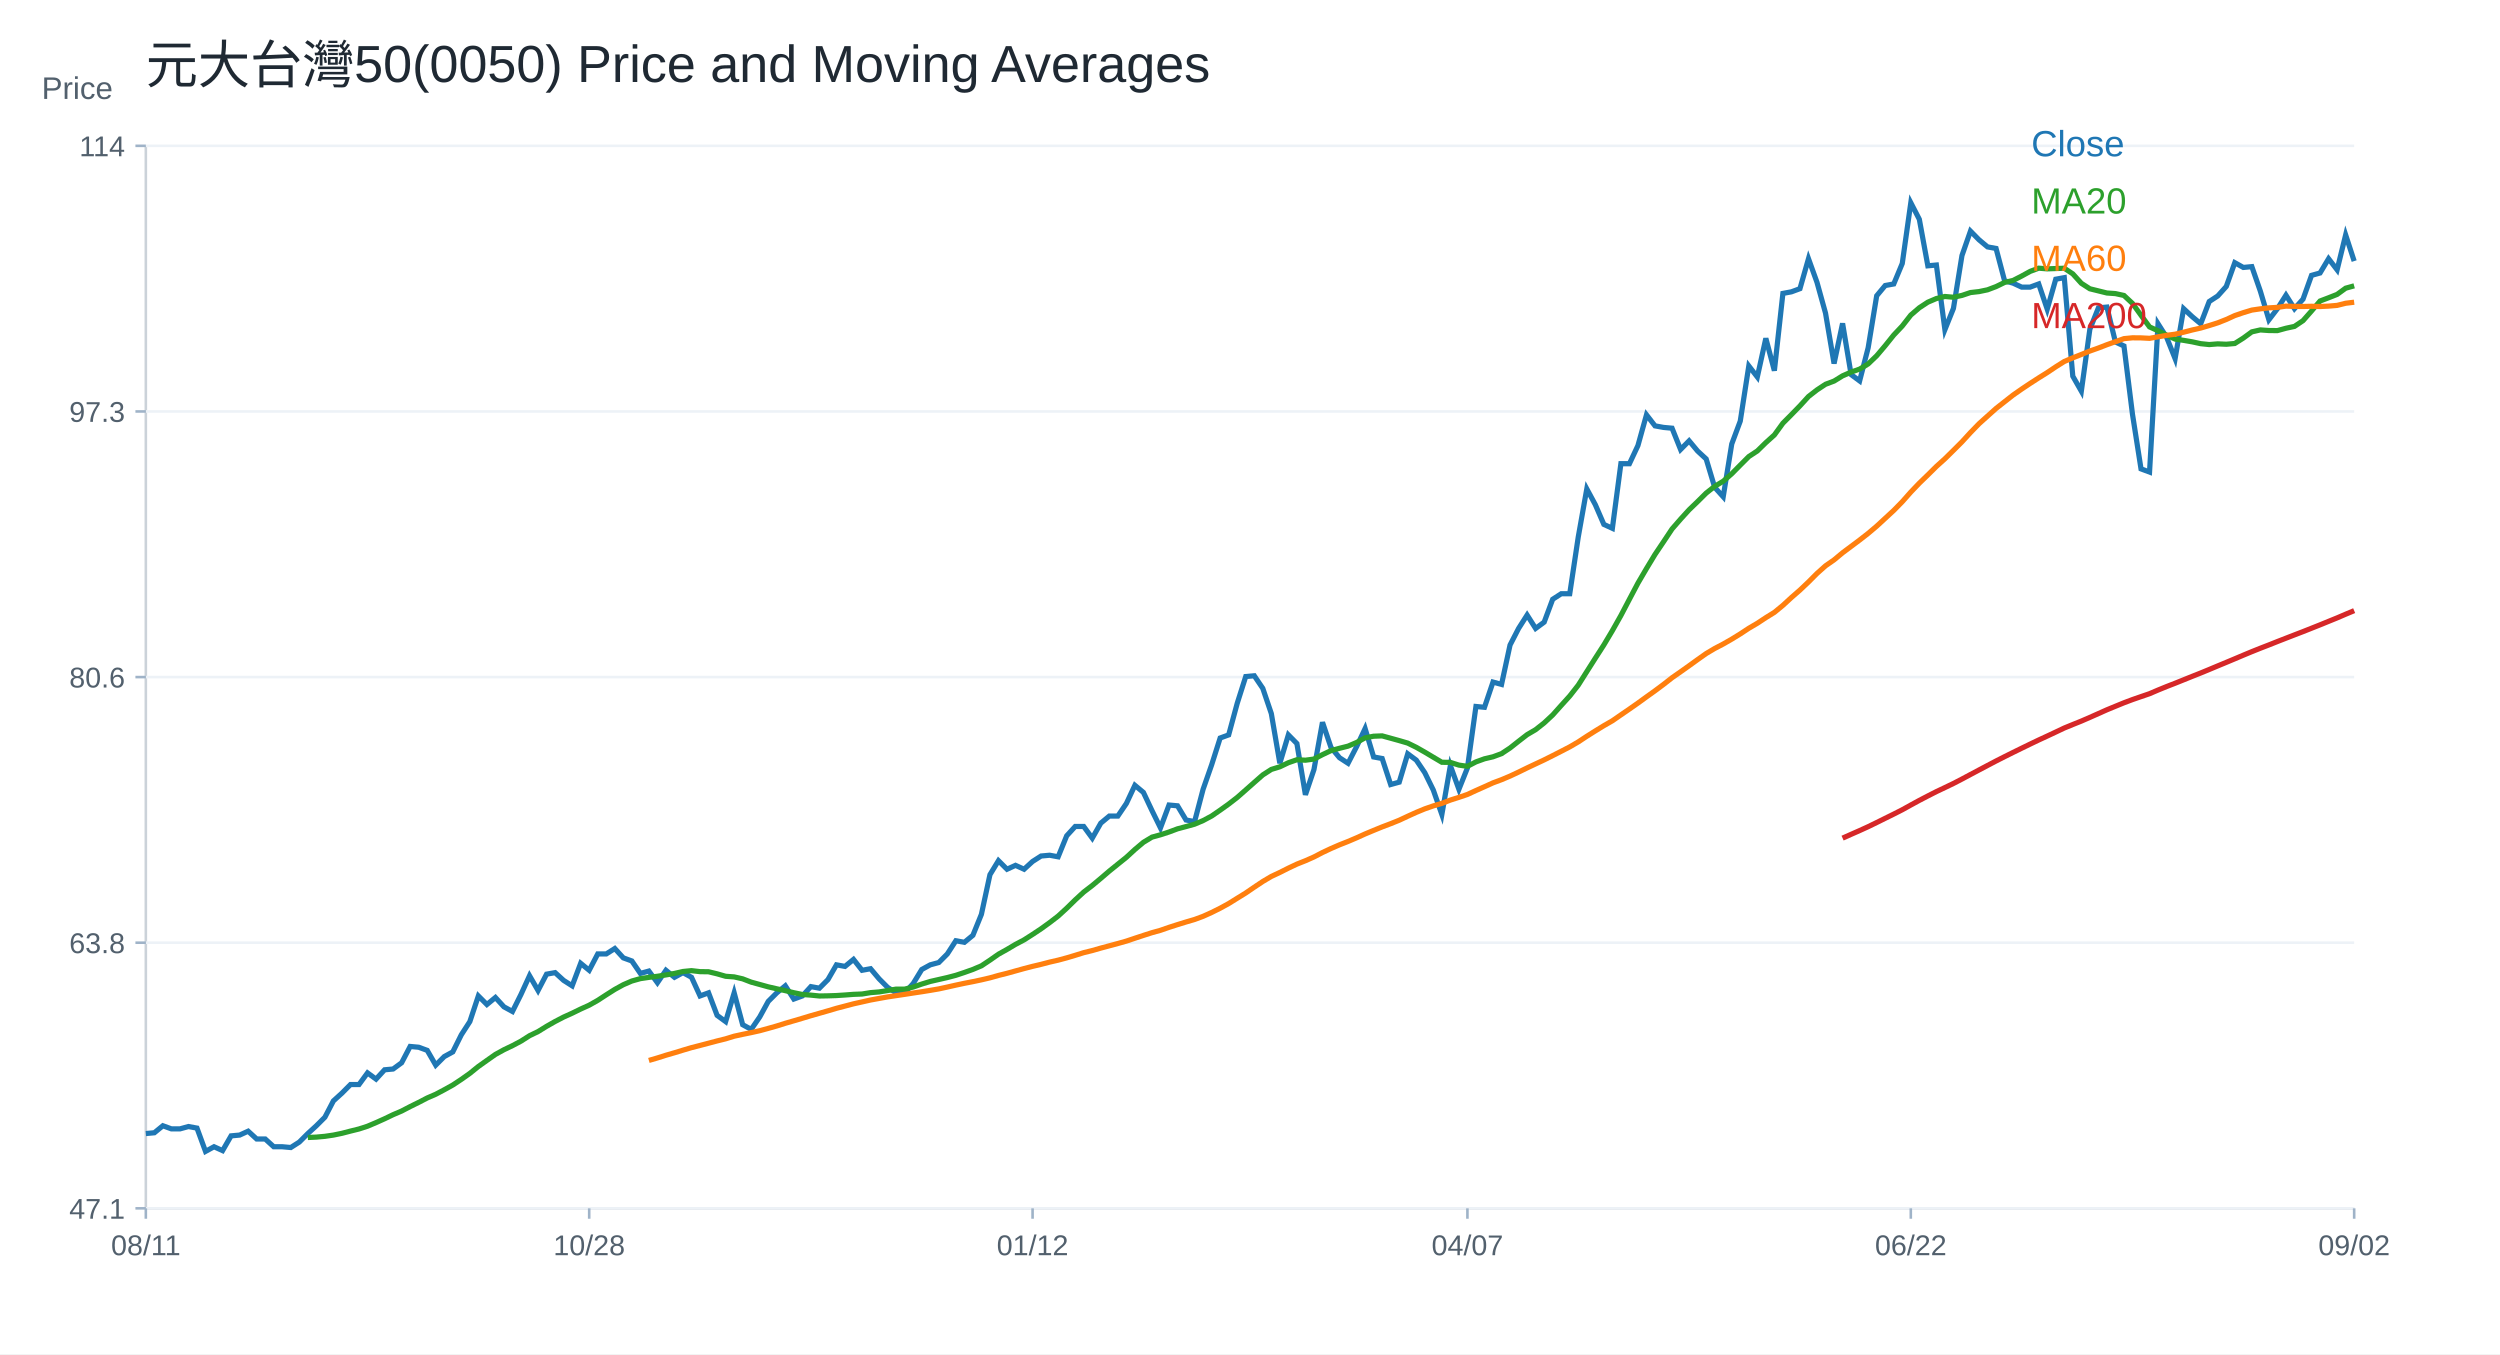
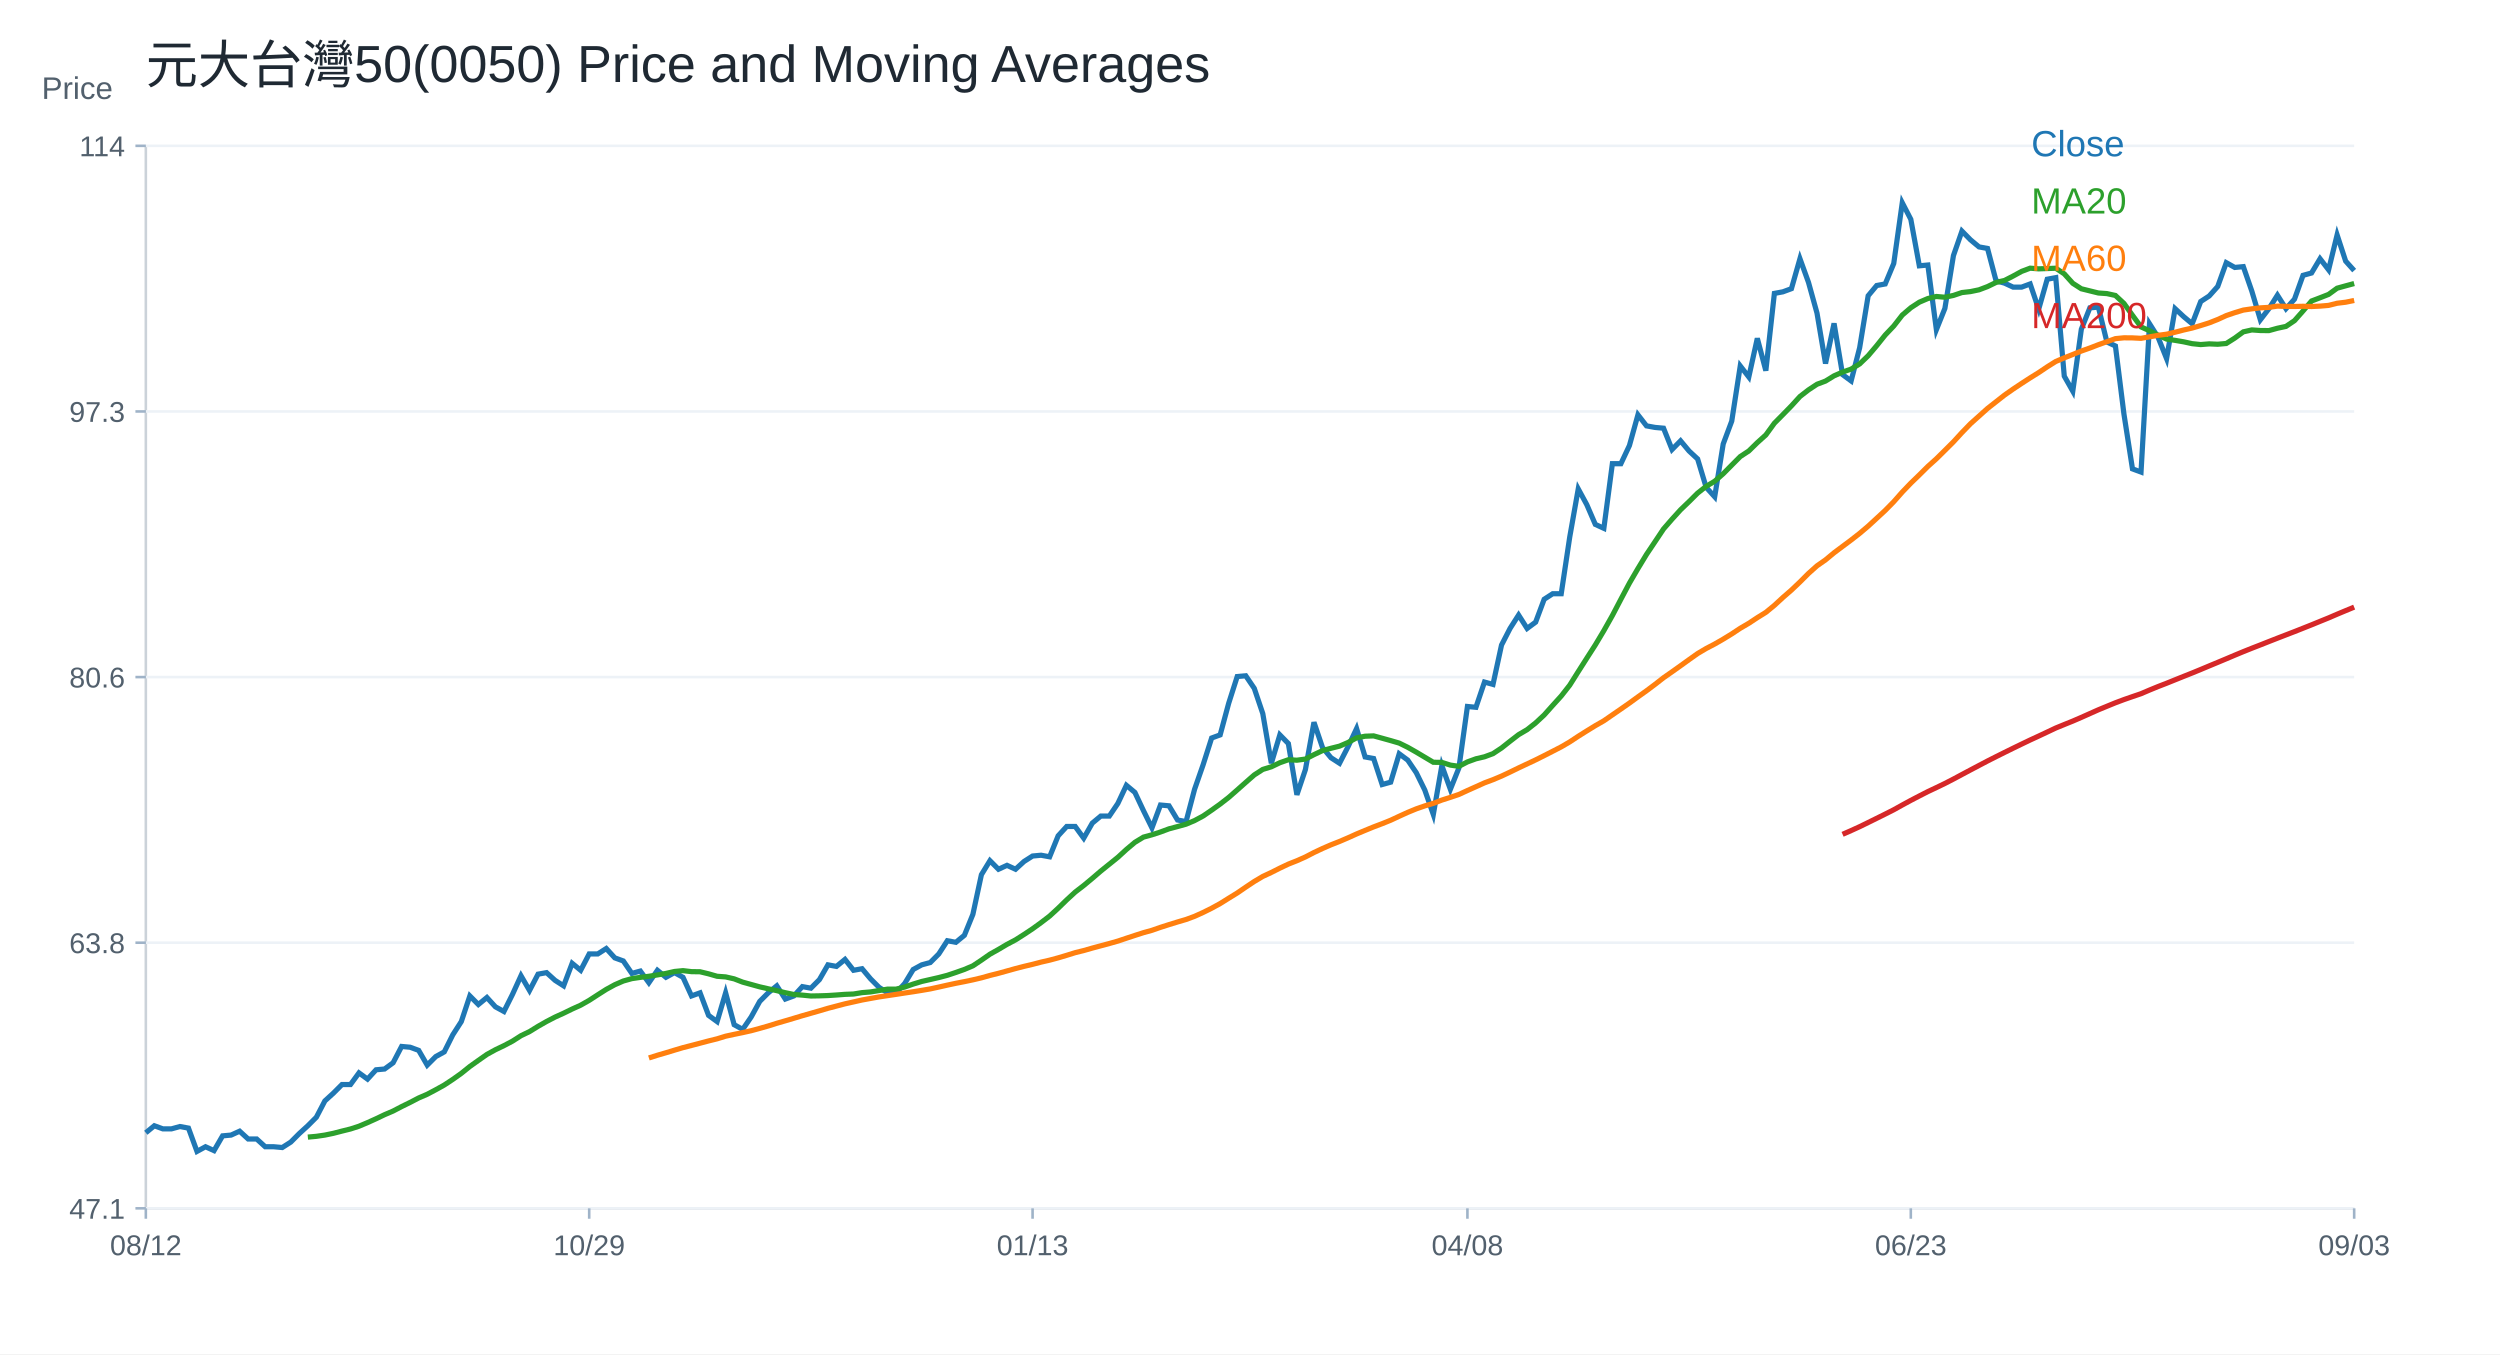
<svg xmlns="http://www.w3.org/2000/svg" width="960" height="520" viewBox="0 0 960 520">
  <rect width="100%" height="100%" fill="white" />
  <text x="56.00" y="32.00" font-size="20" font-family="Arial" fill="#1f2933" text-anchor="start">元大台灣50(0050) Price and Moving Averages</text>
  <line x1="56" y1="464" x2="904" y2="464" stroke="#cbd2d9" />
  <line x1="56" y1="56" x2="56" y2="464" stroke="#cbd2d9" />
  <text x="16.00" y="38.00" font-size="12" font-family="Arial" fill="#52606d" text-anchor="start">Price</text>
  <line x1="56" y1="464.00" x2="904" y2="464.00" stroke="#edf2f7" />
  <line x1="52" y1="464.00" x2="56" y2="464.00" stroke="#9fb3c8" />
  <text x="48.00" y="468.00" font-size="11" font-family="Arial" fill="#52606d" text-anchor="end">47.1</text>
  <line x1="56" y1="362.00" x2="904" y2="362.00" stroke="#edf2f7" />
  <line x1="52" y1="362.00" x2="56" y2="362.00" stroke="#9fb3c8" />
  <text x="48.00" y="366.00" font-size="11" font-family="Arial" fill="#52606d" text-anchor="end">63.8</text>
  <line x1="56" y1="260.00" x2="904" y2="260.00" stroke="#edf2f7" />
  <line x1="52" y1="260.00" x2="56" y2="260.00" stroke="#9fb3c8" />
  <text x="48.00" y="264.00" font-size="11" font-family="Arial" fill="#52606d" text-anchor="end">80.6</text>
  <line x1="56" y1="158.00" x2="904" y2="158.00" stroke="#edf2f7" />
  <line x1="52" y1="158.00" x2="56" y2="158.00" stroke="#9fb3c8" />
  <text x="48.00" y="162.00" font-size="11" font-family="Arial" fill="#52606d" text-anchor="end">97.3</text>
  <line x1="56" y1="56.00" x2="904" y2="56.00" stroke="#edf2f7" />
  <line x1="52" y1="56.00" x2="56" y2="56.00" stroke="#9fb3c8" />
  <text x="48.00" y="60.00" font-size="11" font-family="Arial" fill="#52606d" text-anchor="end">114</text>
  <line x1="56.00" y1="464" x2="56.00" y2="468" stroke="#9fb3c8" />
-   <text x="56.00" y="482.00" font-size="11" font-family="Arial" fill="#52606d" text-anchor="middle">08/11</text>
+   <text x="56.00" y="482.00" font-size="11" font-family="Arial" fill="#52606d" text-anchor="middle">08/12</text>
  <line x1="226.25" y1="464" x2="226.25" y2="468" stroke="#9fb3c8" />
-   <text x="226.25" y="482.00" font-size="11" font-family="Arial" fill="#52606d" text-anchor="middle">10/28</text>
+   <text x="226.25" y="482.00" font-size="11" font-family="Arial" fill="#52606d" text-anchor="middle">10/29</text>
  <line x1="396.51" y1="464" x2="396.51" y2="468" stroke="#9fb3c8" />
-   <text x="396.51" y="482.00" font-size="11" font-family="Arial" fill="#52606d" text-anchor="middle">01/12</text>
+   <text x="396.51" y="482.00" font-size="11" font-family="Arial" fill="#52606d" text-anchor="middle">01/13</text>
  <line x1="563.49" y1="464" x2="563.49" y2="468" stroke="#9fb3c8" />
-   <text x="563.49" y="482.00" font-size="11" font-family="Arial" fill="#52606d" text-anchor="middle">04/07</text>
+   <text x="563.49" y="482.00" font-size="11" font-family="Arial" fill="#52606d" text-anchor="middle">04/08</text>
  <line x1="733.75" y1="464" x2="733.75" y2="468" stroke="#9fb3c8" />
-   <text x="733.75" y="482.00" font-size="11" font-family="Arial" fill="#52606d" text-anchor="middle">06/22</text>
+   <text x="733.75" y="482.00" font-size="11" font-family="Arial" fill="#52606d" text-anchor="middle">06/23</text>
  <line x1="904.00" y1="464" x2="904.00" y2="468" stroke="#9fb3c8" />
-   <text x="904.00" y="482.00" font-size="11" font-family="Arial" fill="#52606d" text-anchor="middle">09/02</text>
-   <polyline fill="none" stroke="#1f77b4" stroke-width="2" points="56.00,435.28 59.27,434.98 62.55,432.29 65.82,433.49 69.10,433.49 72.37,432.59 75.64,433.19 78.92,442.14 82.19,440.35 85.47,441.84 88.74,436.17 92.02,435.87 95.29,434.38 98.56,437.37 101.84,437.37 105.11,440.35 108.39,440.35 111.66,440.65 114.93,438.56 118.21,435.28 121.48,432.29 124.76,429.01 128.03,422.74 131.31,419.76 134.58,416.47 137.85,416.47 141.13,411.99 144.40,414.38 147.68,410.80 150.95,410.50 154.22,408.11 157.50,401.84 160.77,402.14 164.05,403.34 167.32,409.01 170.59,405.73 173.87,403.93 177.14,397.37 180.42,392.29 183.69,382.44 186.97,385.73 190.24,383.04 193.51,386.62 196.79,388.41 200.06,381.85 203.34,374.68 206.61,380.35 209.88,374.08 213.16,373.49 216.43,376.47 219.71,378.56 222.98,369.91 226.25,372.59 229.53,366.32 232.80,366.32 236.08,364.23 239.35,367.82 242.63,369.01 245.90,373.79 249.17,372.89 252.45,377.37 255.72,372.59 259.00,375.28 262.27,373.49 265.54,375.28 268.82,382.44 272.09,381.25 275.37,389.90 278.64,392.29 281.92,381.25 285.19,393.49 288.46,395.28 291.74,390.50 295.01,384.53 298.29,381.25 301.56,378.56 304.83,383.64 308.11,382.44 311.38,378.86 314.66,379.46 317.93,376.17 321.20,370.50 324.48,371.10 327.75,368.41 331.03,372.59 334.30,371.99 337.58,375.88 340.85,379.16 344.12,381.25 347.40,381.25 350.67,377.67 353.95,372.29 357.22,370.50 360.49,369.61 363.77,366.32 367.04,361.25 370.32,361.85 373.59,359.16 376.86,351.10 380.14,335.88 383.41,330.50 386.69,333.79 389.96,332.29 393.24,333.79 396.51,330.80 399.78,328.71 403.06,328.41 406.33,329.01 409.61,320.95 412.88,317.37 416.15,317.37 419.43,321.85 422.70,316.09 425.98,313.37 429.25,313.37 432.53,308.53 435.80,301.56 439.07,304.29 442.35,311.25 445.62,317.91 448.90,309.13 452.17,309.43 455.44,314.88 458.72,315.49 461.99,303.08 465.27,293.69 468.54,283.40 471.81,282.19 475.09,270.08 478.36,259.79 481.64,259.49 484.91,264.33 488.19,274.02 491.46,293.09 494.73,282.19 498.01,285.52 501.28,305.20 504.56,295.51 507.83,277.35 511.10,287.03 514.38,290.97 517.65,293.09 520.93,286.73 524.20,279.77 527.47,290.67 530.75,291.27 534.02,301.26 537.30,300.35 540.57,289.46 543.85,291.88 547.12,296.72 550.39,303.38 553.67,312.76 556.94,294.00 560.22,303.08 563.49,294.90 566.76,271.29 570.04,271.60 573.31,261.91 576.59,262.82 579.86,247.68 583.14,241.32 586.41,236.18 589.68,241.32 592.96,238.90 596.23,230.12 599.51,228.00 602.78,228.00 606.05,206.21 609.33,187.74 612.60,193.80 615.88,201.37 619.15,202.88 622.42,178.06 625.70,178.06 628.97,171.09 632.25,159.29 635.52,163.53 638.80,164.13 642.07,164.43 645.34,172.61 648.62,169.28 651.89,173.21 655.17,176.24 658.44,187.14 661.71,190.77 664.99,170.49 668.26,161.71 671.54,140.52 674.81,144.76 678.08,129.92 681.36,142.34 684.63,112.67 687.91,112.06 691.18,110.85 694.46,99.35 697.73,108.43 701.00,120.24 704.28,139.61 707.55,124.17 710.83,143.85 714.10,146.27 717.37,133.56 720.65,113.58 723.92,109.64 727.20,109.04 730.47,101.17 733.75,77.86 737.02,84.21 740.29,102.07 743.57,101.77 746.84,126.59 750.12,118.42 753.39,98.14 756.66,88.75 759.94,92.08 763.21,94.81 766.49,95.41 769.76,107.83 773.03,108.73 776.31,110.25 779.58,110.25 782.86,109.04 786.13,118.72 789.41,107.22 792.68,106.62 795.95,144.45 799.23,150.21 802.50,126.45 805.78,118.23 809.05,117.92 812.32,131.32 815.60,132.85 818.87,159.04 822.15,180.05 825.42,181.27 828.69,124.32 831.97,129.50 835.24,137.72 838.52,118.53 841.79,121.58 845.07,124.32 848.34,115.79 851.61,113.66 854.89,110.00 858.16,100.87 861.44,102.70 864.71,102.39 867.98,111.83 871.26,122.80 874.53,118.53 877.81,113.35 881.08,118.53 884.36,114.88 887.63,105.74 890.90,104.83 894.18,99.35 897.45,103.61 900.73,90.21 904.00,100.26" />
+   <text x="904.00" y="482.00" font-size="11" font-family="Arial" fill="#52606d" text-anchor="middle">09/03</text>
+   <polyline fill="none" stroke="#1f77b4" stroke-width="2" points="56.00,434.98 59.27,432.29 62.55,433.49 65.82,433.49 69.10,432.59 72.37,433.19 75.64,442.14 78.92,440.35 82.19,441.84 85.47,436.17 88.74,435.87 92.02,434.38 95.29,437.37 98.56,437.37 101.84,440.35 105.11,440.35 108.39,440.65 111.66,438.56 114.93,435.28 118.21,432.29 121.48,429.01 124.76,422.74 128.03,419.76 131.31,416.47 134.58,416.47 137.85,411.99 141.13,414.38 144.40,410.80 147.68,410.50 150.95,408.11 154.22,401.84 157.50,402.14 160.77,403.34 164.05,409.01 167.32,405.73 170.59,403.93 173.87,397.37 177.14,392.29 180.42,382.44 183.69,385.73 186.97,383.04 190.24,386.62 193.51,388.41 196.79,381.85 200.06,374.68 203.34,380.35 206.61,374.08 209.88,373.49 213.16,376.47 216.43,378.56 219.71,369.91 222.98,372.59 226.25,366.32 229.53,366.32 232.80,364.23 236.08,367.82 239.35,369.01 242.63,373.79 245.90,372.89 249.17,377.37 252.45,372.59 255.72,375.28 259.00,373.49 262.27,375.28 265.54,382.44 268.82,381.25 272.09,389.90 275.37,392.29 278.64,381.25 281.92,393.49 285.19,395.28 288.46,390.50 291.74,384.53 295.01,381.25 298.29,378.56 301.56,383.64 304.83,382.44 308.11,378.86 311.38,379.46 314.66,376.17 317.93,370.50 321.20,371.10 324.48,368.41 327.75,372.59 331.03,371.99 334.30,375.88 337.58,379.16 340.85,381.25 344.12,381.25 347.40,377.67 350.67,372.29 353.95,370.50 357.22,369.61 360.49,366.32 363.77,361.25 367.04,361.85 370.32,359.16 373.59,351.10 376.86,335.88 380.14,330.50 383.41,333.79 386.69,332.29 389.96,333.79 393.24,330.80 396.51,328.71 399.78,328.41 403.06,329.01 406.33,320.95 409.61,317.37 412.88,317.37 416.15,321.85 419.43,316.09 422.70,313.37 425.98,313.37 429.25,308.53 432.53,301.56 435.80,304.29 439.07,311.25 442.35,317.91 445.62,309.13 448.90,309.43 452.17,314.88 455.44,315.49 458.72,303.08 461.99,293.69 465.27,283.40 468.54,282.19 471.81,270.08 475.09,259.79 478.36,259.49 481.64,264.33 484.91,274.02 488.19,293.09 491.46,282.19 494.73,285.52 498.01,305.20 501.28,295.51 504.56,277.35 507.83,287.03 511.10,290.97 514.38,293.09 517.65,286.73 520.93,279.77 524.20,290.67 527.47,291.27 530.75,301.26 534.02,300.35 537.30,289.46 540.57,291.88 543.85,296.72 547.12,303.38 550.39,312.76 553.67,294.00 556.94,303.08 560.22,294.90 563.49,271.29 566.76,271.60 570.04,261.91 573.31,262.82 576.59,247.68 579.86,241.32 583.14,236.18 586.41,241.32 589.68,238.90 592.96,230.12 596.23,228.00 599.51,228.00 602.78,206.21 606.05,187.74 609.33,193.80 612.60,201.37 615.88,202.88 619.15,178.06 622.42,178.06 625.70,171.09 628.97,159.29 632.25,163.53 635.52,164.13 638.80,164.43 642.07,172.61 645.34,169.28 648.62,173.21 651.89,176.24 655.17,187.14 658.44,190.77 661.71,170.49 664.99,161.71 668.26,140.52 671.54,144.76 674.81,129.92 678.08,142.34 681.36,112.67 684.63,112.06 687.91,110.85 691.18,99.35 694.46,108.43 697.73,120.24 701.00,139.61 704.28,124.17 707.55,143.85 710.83,146.27 714.10,133.56 717.37,113.58 720.65,109.64 723.92,109.04 727.20,101.17 730.47,77.86 733.75,84.21 737.02,102.07 740.29,101.77 743.57,126.59 746.84,118.42 750.12,98.14 753.39,88.75 756.66,92.08 759.94,94.81 763.21,95.41 766.49,107.83 769.76,108.73 773.03,110.25 776.31,110.25 779.58,109.04 782.86,118.72 786.13,107.22 789.41,106.62 792.68,144.45 795.95,150.21 799.23,126.45 802.50,118.23 805.78,117.92 809.05,131.32 812.32,132.85 815.60,159.04 818.87,180.05 822.15,181.27 825.42,124.32 828.69,129.50 831.97,137.72 835.24,118.53 838.52,121.58 841.79,124.32 845.07,115.79 848.34,113.66 851.61,110.00 854.89,100.87 858.16,102.70 861.44,102.39 864.71,111.83 867.98,122.80 871.26,118.53 874.53,113.35 877.81,118.53 881.08,114.88 884.36,105.74 887.63,104.83 890.90,99.35 894.18,103.61 897.45,90.21 900.73,100.26 904.00,103.91" />
  <text x="780.00" y="60.00" font-size="14" font-family="Arial" fill="#1f77b4" text-anchor="start">Close</text>
-   <polyline fill="none" stroke="#2ca02c" stroke-width="2" points="118.21,436.80 121.48,436.65 124.76,436.35 128.03,435.87 131.31,435.19 134.58,434.34 137.85,433.53 141.13,432.47 144.40,431.08 147.68,429.61 150.95,428.04 154.22,426.64 157.50,424.93 160.77,423.32 164.05,421.62 167.32,420.20 170.59,418.47 173.87,416.65 177.14,414.49 180.42,412.17 183.69,409.53 186.97,407.20 190.24,404.90 193.51,403.10 196.79,401.53 200.06,399.80 203.34,397.71 206.61,396.13 209.88,394.11 213.16,392.25 216.43,390.55 219.71,389.07 222.98,387.47 226.25,385.99 229.53,384.14 232.80,382.01 236.08,379.93 239.35,378.13 242.63,376.71 245.90,375.79 249.17,375.31 252.45,374.89 255.72,374.37 259.00,373.80 262.27,373.05 265.54,372.73 268.82,373.11 272.09,373.16 275.37,373.95 278.64,374.89 281.92,375.13 285.19,375.88 288.46,377.14 291.74,378.04 295.01,378.95 298.29,379.70 301.56,380.41 304.83,381.20 308.11,381.88 311.38,382.13 314.66,382.46 317.93,382.40 321.20,382.29 324.48,382.08 327.75,381.83 331.03,381.70 334.30,381.17 337.58,380.90 340.85,380.37 344.12,379.82 347.40,379.82 350.67,379.02 353.95,377.88 357.22,376.88 360.49,376.13 363.77,375.38 367.04,374.52 370.32,373.43 373.59,372.26 376.86,370.88 380.14,368.70 383.41,366.41 386.69,364.58 389.96,362.64 393.24,360.91 396.51,358.82 399.78,356.65 403.06,354.28 406.33,351.77 409.61,348.76 412.88,345.56 416.15,342.55 419.43,340.03 422.70,337.30 425.98,334.49 429.25,331.85 432.53,329.21 435.80,326.20 439.07,323.45 442.35,321.46 445.62,320.56 448.90,319.49 452.17,318.27 455.44,317.40 458.72,316.49 461.99,315.10 465.27,313.35 468.54,311.10 471.81,308.76 475.09,306.22 478.36,303.34 481.64,300.44 484.91,297.57 488.19,295.46 491.46,294.45 494.73,292.89 498.01,291.74 501.28,291.92 504.56,291.48 507.83,289.79 511.10,288.24 514.38,287.34 517.65,286.52 520.93,285.11 524.20,283.33 527.47,282.71 530.75,282.58 534.02,283.48 537.30,284.39 540.57,285.35 543.85,286.96 547.12,288.82 550.39,290.77 553.67,292.71 556.94,292.76 560.22,293.80 563.49,294.27 566.76,292.57 570.04,291.38 573.31,290.61 576.59,289.40 579.86,287.23 583.14,284.64 586.41,282.11 589.68,280.19 592.96,277.60 596.23,274.55 599.51,270.88 602.78,267.27 606.05,263.10 609.33,257.90 612.60,252.75 615.88,247.65 619.15,242.16 622.42,236.36 625.70,230.11 628.97,223.92 632.25,218.32 635.52,212.91 638.80,208.03 642.07,203.11 645.34,199.35 648.62,195.75 651.89,192.60 655.17,189.35 658.44,186.76 661.71,184.79 664.99,181.92 668.26,178.60 671.54,175.32 674.81,173.17 678.08,169.97 681.36,167.02 684.63,162.51 687.91,159.21 691.18,155.85 694.46,152.26 697.73,149.72 701.00,147.56 704.28,146.33 707.55,144.32 710.83,142.88 714.10,141.73 717.37,139.75 720.65,136.61 723.92,132.74 727.20,128.65 730.47,125.19 733.75,120.99 737.02,118.18 740.29,116.04 743.57,114.64 746.84,113.85 750.12,114.14 753.39,113.44 756.66,112.34 759.94,111.97 763.21,111.29 766.49,110.05 769.76,108.46 773.03,107.69 776.31,106.01 779.58,104.21 782.86,102.98 786.13,103.24 789.41,103.12 792.68,103.00 795.95,105.16 799.23,108.78 802.50,110.89 805.78,111.70 809.05,112.51 812.32,112.74 815.60,113.46 818.87,116.51 822.15,121.07 825.42,125.53 828.69,127.01 831.97,128.71 835.24,130.21 838.52,130.70 841.79,131.26 845.07,131.97 848.34,132.31 851.61,132.05 854.89,132.19 858.16,131.90 861.44,129.82 864.71,127.43 867.98,126.69 871.26,126.92 874.53,126.95 877.81,126.05 881.08,125.34 884.36,123.13 887.63,119.42 890.90,115.59 894.18,114.34 897.45,113.05 900.73,110.67 904.00,109.76" />
+   <polyline fill="none" stroke="#2ca02c" stroke-width="2" points="118.21,436.65 121.48,436.35 124.76,435.87 128.03,435.19 131.31,434.34 134.58,433.53 137.85,432.47 141.13,431.08 144.40,429.61 147.68,428.04 150.95,426.64 154.22,424.93 157.50,423.32 160.77,421.62 164.05,420.20 167.32,418.47 170.59,416.65 173.87,414.49 177.14,412.17 180.42,409.53 183.69,407.20 186.97,404.90 190.24,403.10 193.51,401.53 196.79,399.80 200.06,397.71 203.34,396.13 206.61,394.11 209.88,392.25 213.16,390.55 216.43,389.07 219.71,387.47 222.98,385.99 226.25,384.14 229.53,382.01 232.80,379.93 236.08,378.13 239.35,376.71 242.63,375.79 245.90,375.31 249.17,374.89 252.45,374.37 255.72,373.80 259.00,373.05 262.27,372.73 265.54,373.11 268.82,373.16 272.09,373.95 275.37,374.89 278.64,375.13 281.92,375.88 285.19,377.14 288.46,378.04 291.74,378.95 295.01,379.70 298.29,380.41 301.56,381.20 304.83,381.88 308.11,382.13 311.38,382.46 314.66,382.40 317.93,382.29 321.20,382.08 324.48,381.83 327.75,381.70 331.03,381.17 334.30,380.90 337.58,380.37 340.85,379.82 344.12,379.82 347.40,379.02 350.67,377.88 353.95,376.88 357.22,376.13 360.49,375.38 363.77,374.52 367.04,373.43 370.32,372.26 373.59,370.88 376.86,368.70 380.14,366.41 383.41,364.58 386.69,362.64 389.96,360.91 393.24,358.82 396.51,356.65 399.78,354.28 403.06,351.77 406.33,348.76 409.61,345.56 412.88,342.55 416.15,340.03 419.43,337.30 422.70,334.49 425.98,331.85 429.25,329.21 432.53,326.20 435.80,323.45 439.07,321.46 442.35,320.56 445.62,319.49 448.90,318.27 452.17,317.40 455.44,316.49 458.72,315.10 461.99,313.35 465.27,311.10 468.54,308.76 471.81,306.22 475.09,303.34 478.36,300.44 481.64,297.57 484.91,295.46 488.19,294.45 491.46,292.89 494.73,291.74 498.01,291.92 501.28,291.48 504.56,289.79 507.83,288.24 511.10,287.34 514.38,286.52 517.65,285.11 520.93,283.33 524.20,282.71 527.47,282.58 530.75,283.48 534.02,284.39 537.30,285.35 540.57,286.96 543.85,288.82 547.12,290.77 550.39,292.71 553.67,292.76 556.94,293.80 560.22,294.27 563.49,292.57 566.76,291.38 570.04,290.61 573.31,289.40 576.59,287.23 579.86,284.64 583.14,282.11 586.41,280.19 589.68,277.60 592.96,274.55 596.23,270.88 599.51,267.27 602.78,263.10 606.05,257.90 609.33,252.75 612.60,247.65 615.88,242.16 619.15,236.36 622.42,230.11 625.70,223.92 628.97,218.32 632.25,212.91 635.52,208.03 638.80,203.11 642.07,199.35 645.34,195.75 648.62,192.60 651.89,189.35 655.17,186.76 658.44,184.79 661.71,181.92 664.99,178.60 668.26,175.32 671.54,173.17 674.81,169.97 678.08,167.02 681.36,162.51 684.63,159.21 687.91,155.85 691.18,152.26 694.46,149.72 697.73,147.56 701.00,146.33 704.28,144.32 707.55,142.88 710.83,141.73 714.10,139.75 717.37,136.61 720.65,132.74 723.92,128.65 727.20,125.19 730.47,120.99 733.75,118.18 737.02,116.04 740.29,114.64 743.57,113.85 746.84,114.14 750.12,113.44 753.39,112.34 756.66,111.97 759.94,111.29 763.21,110.05 766.49,108.46 769.76,107.69 773.03,106.01 776.31,104.21 779.58,102.98 782.86,103.24 786.13,103.12 789.41,103.00 792.68,105.16 795.95,108.78 799.23,110.89 802.50,111.70 805.78,112.51 809.05,112.74 812.32,113.46 815.60,116.51 818.87,121.07 822.15,125.53 825.42,127.01 828.69,128.71 831.97,130.21 835.24,130.70 838.52,131.26 841.79,131.97 845.07,132.31 848.34,132.05 851.61,132.19 854.89,131.90 858.16,129.82 861.44,127.43 864.71,126.69 867.98,126.92 871.26,126.95 874.53,126.05 877.81,125.34 881.08,123.13 884.36,119.42 887.63,115.59 890.90,114.34 894.18,113.05 897.45,110.67 900.73,109.76 904.00,108.88" />
  <text x="780.00" y="82.00" font-size="14" font-family="Arial" fill="#2ca02c" text-anchor="start">MA20</text>
-   <polyline fill="none" stroke="#ff7f0e" stroke-width="2" points="249.17,407.21 252.45,406.25 255.72,405.21 259.00,404.26 262.27,403.26 265.54,402.29 268.82,401.45 272.09,400.59 275.37,399.72 278.64,398.91 281.92,397.90 285.19,397.19 288.46,396.52 291.74,395.79 295.01,394.90 298.29,393.97 301.56,392.94 304.83,391.99 308.11,391.02 311.38,390.03 314.66,389.10 317.93,388.16 321.20,387.19 324.48,386.33 327.75,385.47 331.03,384.74 334.30,384.00 337.58,383.40 340.85,382.81 344.12,382.32 347.40,381.83 350.67,381.32 353.95,380.83 357.22,380.30 360.49,379.74 363.77,379.03 367.04,378.29 370.32,377.59 373.59,376.95 376.86,376.26 380.14,375.49 383.41,374.57 386.69,373.75 389.96,372.84 393.24,371.93 396.51,371.08 399.78,370.31 403.06,369.45 406.33,368.70 409.61,367.82 412.88,366.84 416.15,365.82 419.43,365.01 422.70,364.07 425.98,363.19 429.25,362.31 432.53,361.38 435.80,360.28 439.07,359.20 442.35,358.15 445.62,357.24 448.90,356.10 452.17,355.05 455.44,354.04 458.72,353.08 461.99,351.87 465.27,350.39 468.54,348.76 471.81,346.97 475.09,344.93 478.36,342.91 481.64,340.67 484.91,338.49 488.19,336.55 491.46,335.02 494.73,333.37 498.01,331.82 501.28,330.52 504.56,329.07 507.83,327.37 511.10,325.83 514.38,324.41 517.65,323.12 520.93,321.72 524.20,320.24 527.47,318.87 530.75,317.53 534.02,316.29 537.30,314.97 540.57,313.44 543.85,311.95 547.12,310.60 550.39,309.46 553.67,308.49 556.94,307.23 560.22,306.18 563.49,305.07 566.76,303.56 570.04,302.10 573.31,300.62 576.59,299.40 579.86,298.02 583.14,296.48 586.41,294.88 589.68,293.34 592.96,291.80 596.23,290.16 599.51,288.49 602.78,286.80 606.05,284.89 609.33,282.73 612.60,280.67 615.88,278.66 619.15,276.78 622.42,274.52 625.70,272.27 628.97,269.98 632.25,267.60 635.52,265.26 638.80,262.81 642.07,260.25 645.34,257.97 648.62,255.64 651.89,253.28 655.17,250.96 658.44,249.02 661.71,247.31 664.99,245.43 668.26,243.42 671.54,241.26 674.81,239.34 678.08,237.18 681.36,235.15 684.63,232.46 687.91,229.44 691.18,226.59 694.46,223.48 697.73,220.20 701.00,217.28 704.28,214.99 707.55,212.27 710.83,209.82 714.10,207.37 717.37,204.82 720.65,202.05 723.92,199.03 727.20,196.00 730.47,192.66 733.75,188.95 737.02,185.53 740.29,182.37 743.57,179.12 746.84,176.17 750.12,172.94 753.39,169.67 756.66,166.10 759.94,162.72 763.21,159.78 766.49,156.84 769.76,154.27 773.03,151.70 776.31,149.41 779.58,147.23 782.86,145.11 786.13,143.07 789.41,140.87 792.68,138.81 795.95,137.42 799.23,136.12 802.50,134.80 805.78,133.64 809.05,132.37 812.32,131.21 815.60,130.04 818.87,129.72 822.15,129.75 825.42,129.92 828.69,129.34 831.97,128.77 835.24,128.33 838.52,127.57 841.79,126.72 845.07,125.97 848.34,125.01 851.61,123.97 854.89,122.68 858.16,121.18 861.44,120.06 864.71,119.07 867.98,118.59 871.26,118.22 874.53,118.03 877.81,117.55 881.08,117.65 884.36,117.69 887.63,117.61 890.90,117.70 894.18,117.55 897.45,117.27 900.73,116.45 904.00,116.05" />
+   <polyline fill="none" stroke="#ff7f0e" stroke-width="2" points="249.17,406.25 252.45,405.21 255.72,404.26 259.00,403.26 262.27,402.29 265.54,401.45 268.82,400.59 272.09,399.72 275.37,398.91 278.64,397.90 281.92,397.19 285.19,396.52 288.46,395.79 291.74,394.90 295.01,393.97 298.29,392.94 301.56,391.99 304.83,391.02 308.11,390.03 311.38,389.10 314.66,388.16 317.93,387.19 321.20,386.33 324.48,385.47 327.75,384.74 331.03,384.00 334.30,383.40 337.58,382.81 340.85,382.32 344.12,381.83 347.40,381.32 350.67,380.83 353.95,380.30 357.22,379.74 360.49,379.03 363.77,378.29 367.04,377.59 370.32,376.95 373.59,376.26 376.86,375.49 380.14,374.57 383.41,373.75 386.69,372.84 389.96,371.93 393.24,371.08 396.51,370.31 399.78,369.45 403.06,368.70 406.33,367.82 409.61,366.84 412.88,365.82 416.15,365.01 419.43,364.07 422.70,363.19 425.98,362.31 429.25,361.38 432.53,360.28 435.80,359.20 439.07,358.15 442.35,357.24 445.62,356.10 448.90,355.05 452.17,354.04 455.44,353.08 458.72,351.87 461.99,350.39 465.27,348.76 468.54,346.97 471.81,344.93 475.09,342.91 478.36,340.67 481.64,338.49 484.91,336.55 488.19,335.02 491.46,333.37 494.73,331.82 498.01,330.52 501.28,329.07 504.56,327.37 507.83,325.83 511.10,324.41 514.38,323.12 517.65,321.72 520.93,320.24 524.20,318.87 527.47,317.53 530.75,316.29 534.02,314.97 537.30,313.44 540.57,311.95 543.85,310.60 547.12,309.46 550.39,308.49 553.67,307.23 556.94,306.18 560.22,305.07 563.49,303.56 566.76,302.10 570.04,300.62 573.31,299.40 576.59,298.02 579.86,296.48 583.14,294.88 586.41,293.34 589.68,291.80 592.96,290.16 596.23,288.49 599.51,286.80 602.78,284.89 606.05,282.73 609.33,280.67 612.60,278.66 615.88,276.78 619.15,274.52 622.42,272.27 625.70,269.98 628.97,267.60 632.25,265.26 635.52,262.81 638.80,260.25 642.07,257.97 645.34,255.64 648.62,253.28 651.89,250.96 655.17,249.02 658.44,247.31 661.71,245.43 664.99,243.42 668.26,241.26 671.54,239.34 674.81,237.18 678.08,235.15 681.36,232.46 684.63,229.44 687.91,226.59 691.18,223.48 694.46,220.20 697.73,217.28 701.00,214.99 704.28,212.27 707.55,209.82 710.83,207.37 714.10,204.82 717.37,202.05 720.65,199.03 723.92,196.00 727.20,192.66 730.47,188.95 733.75,185.53 737.02,182.37 740.29,179.12 743.57,176.17 746.84,172.94 750.12,169.67 753.39,166.10 756.66,162.72 759.94,159.78 763.21,156.84 766.49,154.27 769.76,151.70 773.03,149.41 776.31,147.23 779.58,145.11 782.86,143.07 786.13,140.87 789.41,138.81 792.68,137.42 795.95,136.12 799.23,134.80 802.50,133.64 805.78,132.37 809.05,131.21 812.32,130.04 815.60,129.72 818.87,129.75 822.15,129.92 825.42,129.34 828.69,128.77 831.97,128.33 835.24,127.57 838.52,126.72 841.79,125.97 845.07,125.01 848.34,123.97 851.61,122.68 854.89,121.18 858.16,120.06 861.44,119.07 864.71,118.59 867.98,118.22 871.26,118.03 874.53,117.55 877.81,117.65 881.08,117.69 884.36,117.61 887.63,117.70 890.90,117.55 894.18,117.27 897.45,116.45 900.73,116.05 904.00,115.38" />
  <text x="780.00" y="104.00" font-size="14" font-family="Arial" fill="#ff7f0e" text-anchor="start">MA60</text>
-   <polyline fill="none" stroke="#d62728" stroke-width="2" points="707.55,321.84 710.83,320.38 714.10,318.94 717.37,317.45 720.65,315.85 723.92,314.23 727.20,312.61 730.47,310.95 733.75,309.13 737.02,307.35 740.29,305.65 743.57,303.98 746.84,302.43 750.12,300.85 753.39,299.16 756.66,297.41 759.94,295.67 763.21,293.94 766.49,292.22 769.76,290.56 773.03,288.93 776.31,287.32 779.58,285.73 782.86,284.16 786.13,282.65 789.41,281.11 792.68,279.56 795.95,278.22 799.23,276.90 802.50,275.48 805.78,274.02 809.05,272.56 812.32,271.21 815.60,269.87 818.87,268.64 822.15,267.50 825.42,266.38 828.69,264.98 831.97,263.64 835.24,262.37 838.52,261.05 841.79,259.73 845.07,258.43 848.34,257.08 851.61,255.71 854.89,254.35 858.16,252.98 861.44,251.59 864.71,250.23 867.98,248.92 871.26,247.65 874.53,246.35 877.81,245.07 881.08,243.80 884.36,242.54 887.63,241.24 890.90,239.94 894.18,238.60 897.45,237.27 900.73,235.86 904.00,234.49" />
+   <polyline fill="none" stroke="#d62728" stroke-width="2" points="707.55,320.38 710.83,318.94 714.10,317.45 717.37,315.85 720.65,314.23 723.92,312.61 727.20,310.95 730.47,309.13 733.75,307.35 737.02,305.65 740.29,303.98 743.57,302.43 746.84,300.85 750.12,299.16 753.39,297.41 756.66,295.67 759.94,293.94 763.21,292.22 766.49,290.56 769.76,288.93 773.03,287.32 776.31,285.73 779.58,284.16 782.86,282.65 786.13,281.11 789.41,279.56 792.68,278.22 795.95,276.90 799.23,275.48 802.50,274.02 805.78,272.56 809.05,271.21 812.32,269.87 815.60,268.64 818.87,267.50 822.15,266.38 825.42,264.98 828.69,263.64 831.97,262.37 835.24,261.05 838.52,259.73 841.79,258.43 845.07,257.08 848.34,255.71 851.61,254.35 854.89,252.98 858.16,251.59 861.44,250.23 864.71,248.92 867.98,247.65 871.26,246.35 874.53,245.07 877.81,243.80 881.08,242.54 884.36,241.24 887.63,239.94 890.90,238.60 894.18,237.27 897.45,235.86 900.73,234.49 904.00,233.13" />
  <text x="780.00" y="126.00" font-size="14" font-family="Arial" fill="#d62728" text-anchor="start">MA200</text>
</svg>
